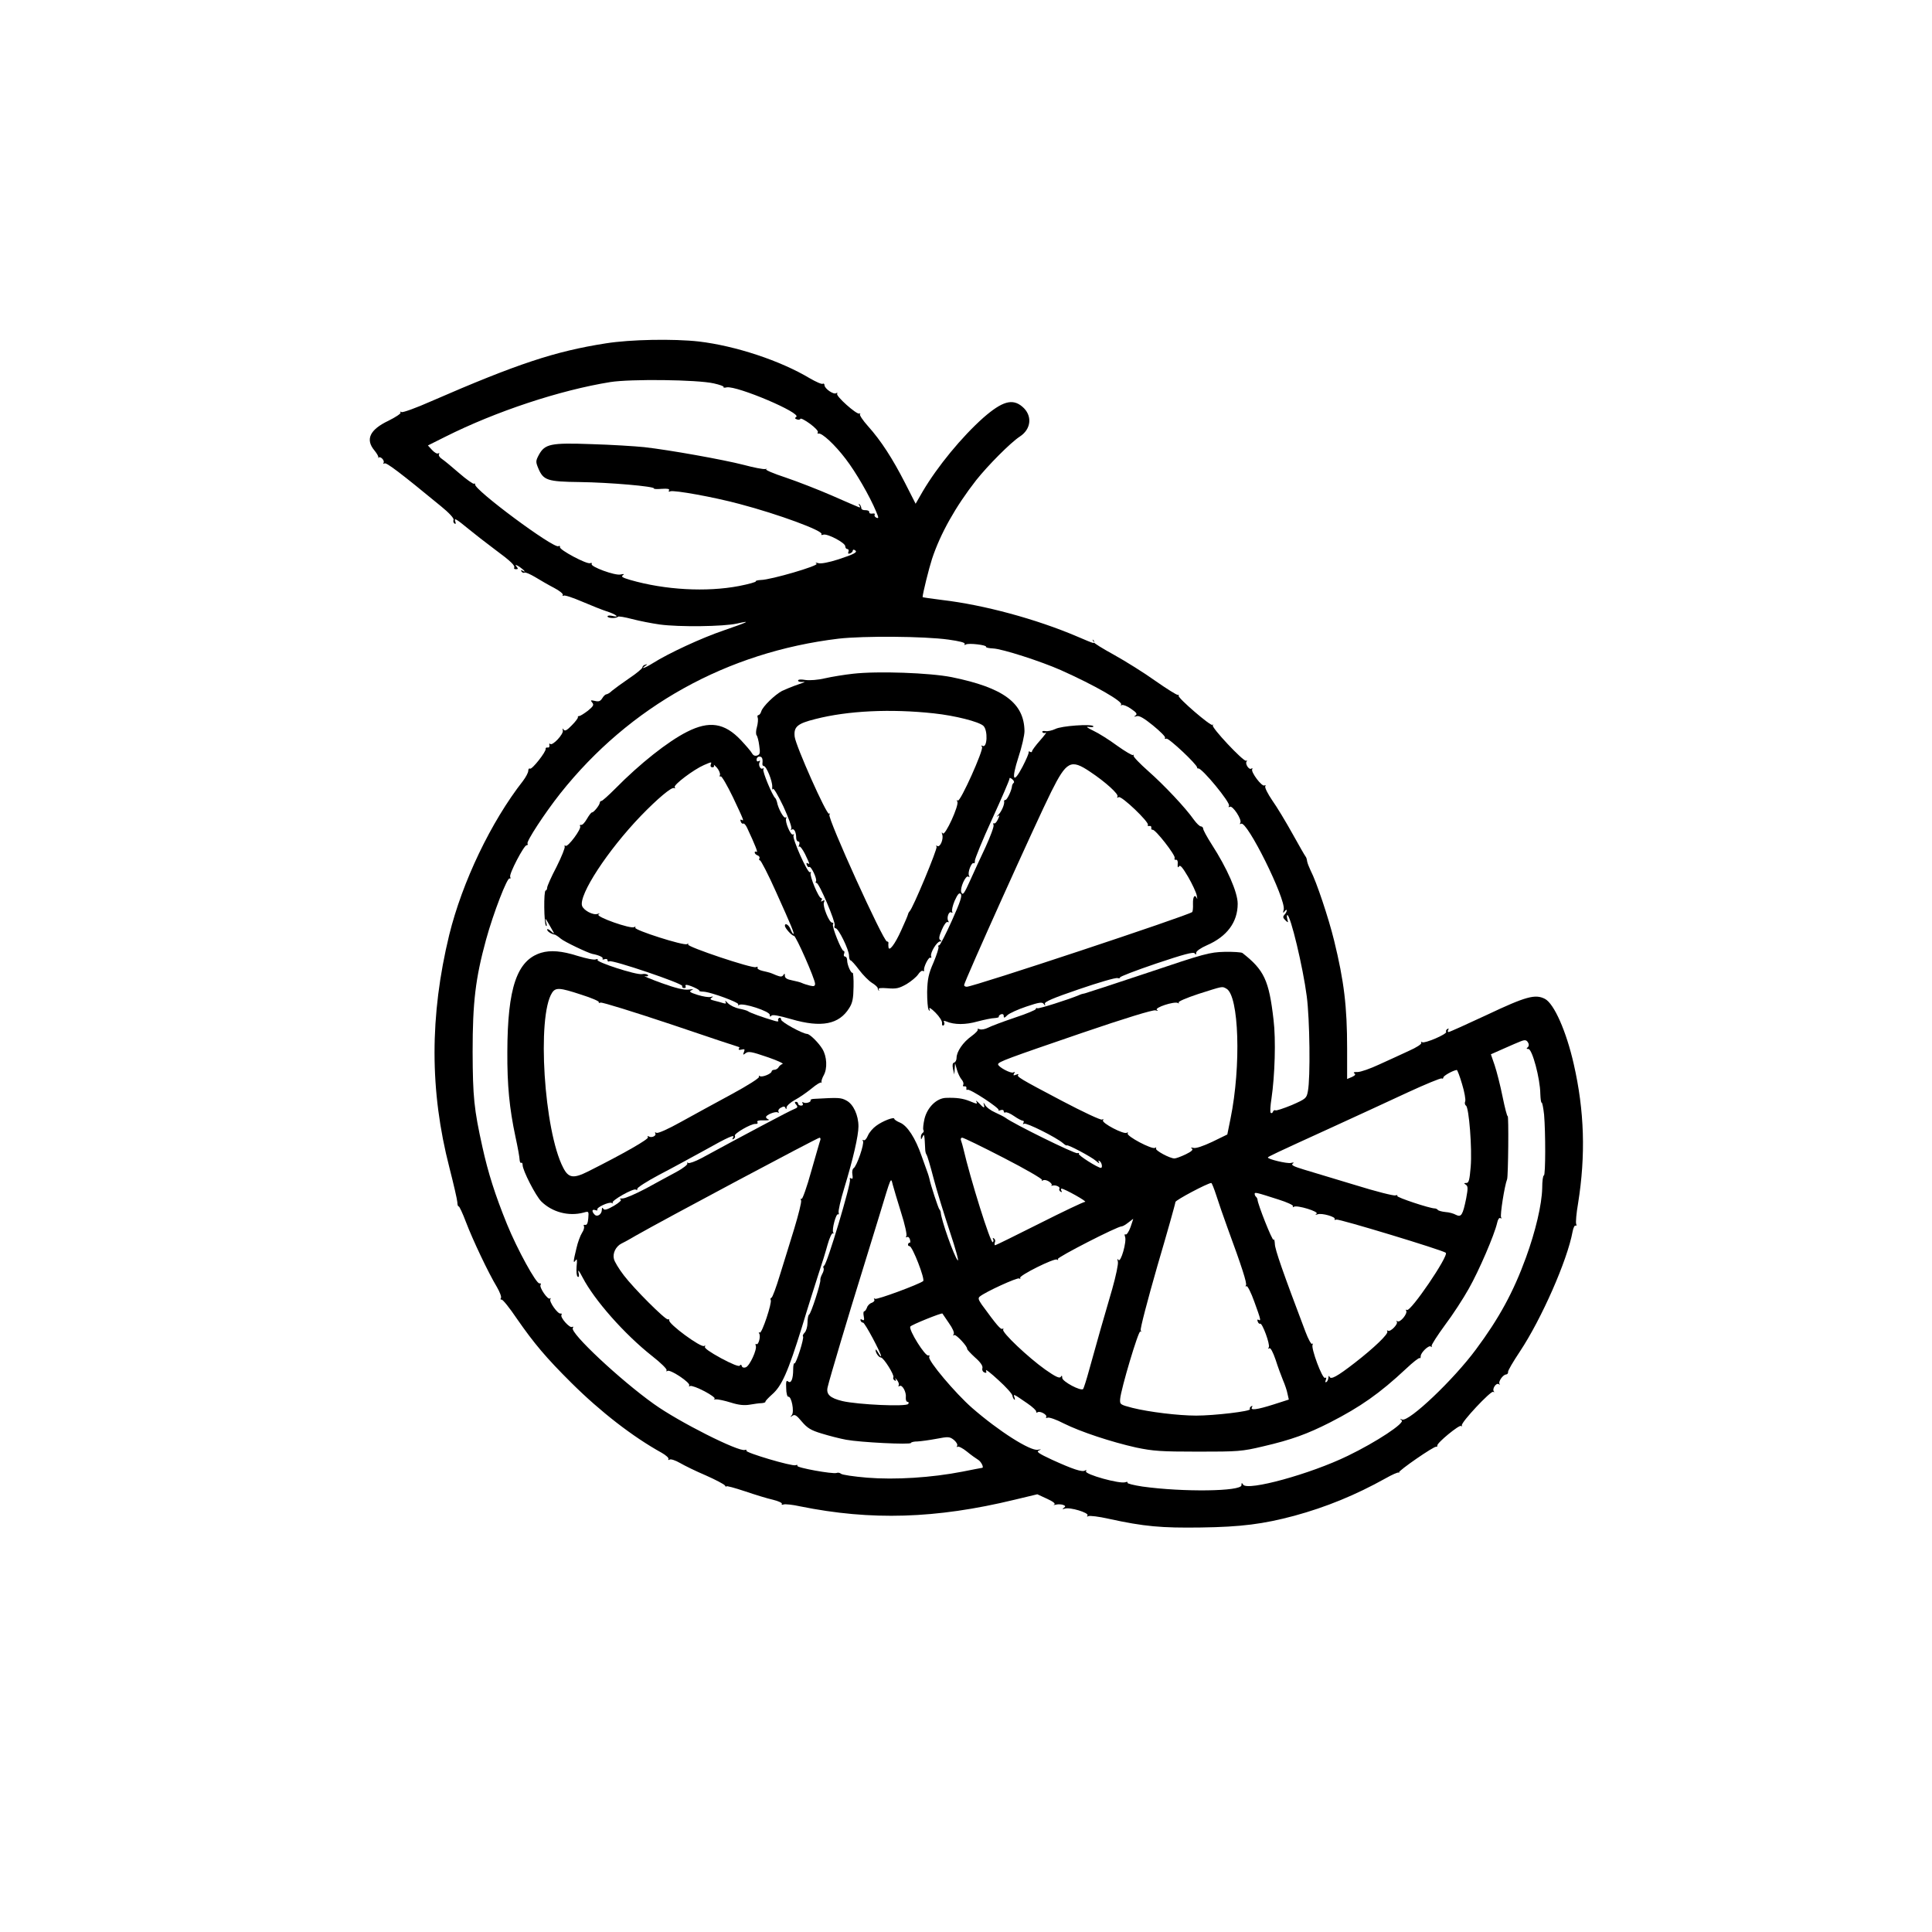
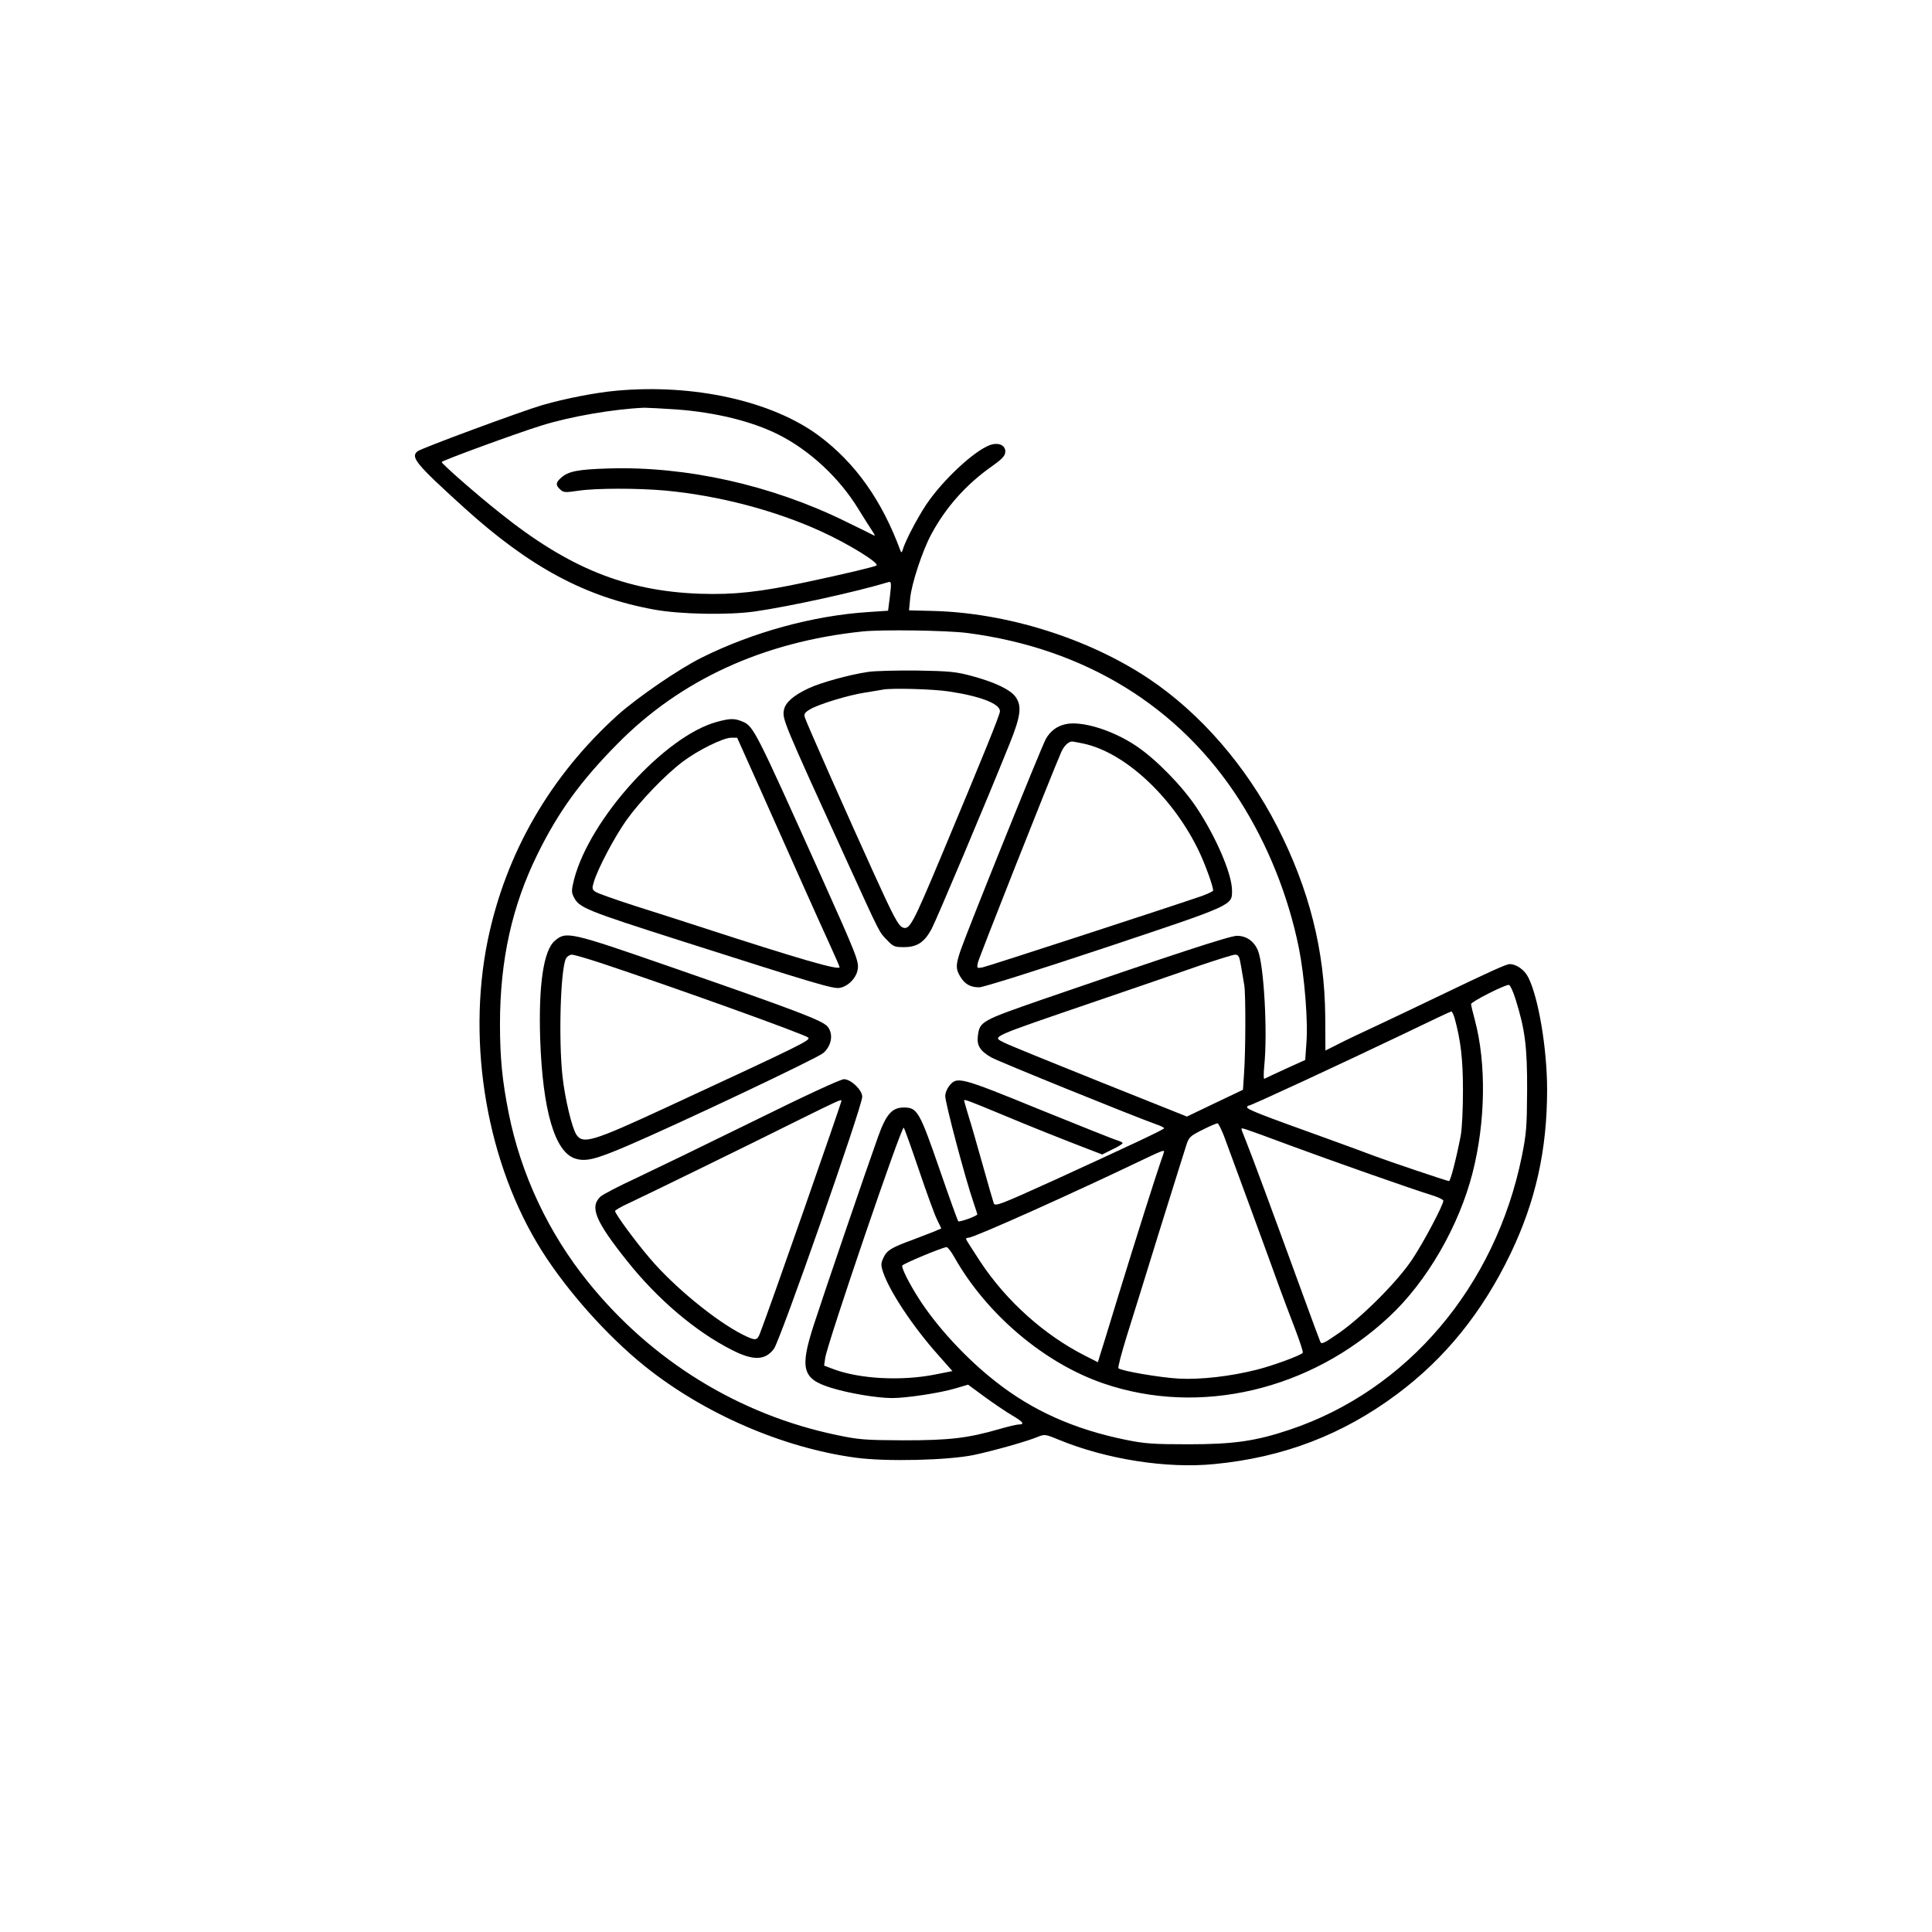
<svg xmlns="http://www.w3.org/2000/svg" version="1.0" width="1024pt" height="1024pt" viewBox="0 0 1024 1024" preserveAspectRatio="xMidYMid meet">
  <g transform="translate(0,1024) scale(0.1,-0.1)" fill="#000000" stroke="none">
-     <path d="M3210 8420 c-268 -42 -468 -108 -923 -306 -81 -36 -153 -62 -159 -58 -6 4 -8 3 -5 -3 3 -5 -26 -24 -64 -43 -99 -47 -124 -99 -74 -158 13 -16 22 -32 20 -36 -3 -3 -2 -4 2 -1 10 8 33 -16 26 -28 -3 -6 -1 -7 5 -3 10 6 84 -50 299 -227 42 -34 70 -64 67 -72 -3 -7 -1 -16 5 -20 7 -4 8 0 4 11 -8 22 5 14 72 -41 28 -23 88 -70 135 -105 88 -65 112 -88 105 -100 -2 -4 2 -7 10 -7 12 0 12 3 2 15 -8 11 -4 10 16 -2 25 -17 40 -35 15 -20 -7 4 -8 3 -4 -5 4 -6 11 -9 16 -6 5 3 30 -8 57 -24 26 -16 71 -42 100 -57 29 -15 49 -32 46 -37 -3 -6 -1 -7 4 -4 6 4 50 -11 99 -32 49 -21 107 -44 129 -51 48 -15 74 -35 33 -25 -16 4 -28 3 -28 -2 0 -10 45 -12 55 -2 3 4 37 -2 75 -12 38 -10 104 -23 147 -29 102 -14 339 -11 409 5 80 18 61 9 -72 -37 -115 -39 -290 -120 -374 -173 -38 -24 -70 -36 -40 -14 13 9 13 10 0 6 -8 -2 -15 -8 -15 -14 0 -6 -31 -32 -70 -58 -38 -26 -79 -56 -91 -66 -11 -11 -25 -19 -30 -19 -5 0 -15 -9 -22 -21 -10 -16 -19 -19 -39 -14 -23 5 -25 4 -14 -9 10 -12 6 -19 -23 -43 -20 -15 -40 -28 -46 -28 -5 0 -9 -3 -7 -7 1 -4 -13 -23 -32 -42 -26 -27 -37 -33 -44 -23 -6 8 -7 7 -4 -4 6 -19 -55 -84 -67 -72 -4 5 -6 1 -4 -7 2 -8 -3 -14 -10 -12 -6 1 -11 -2 -10 -7 4 -14 -73 -112 -83 -105 -5 3 -9 -2 -9 -11 0 -10 -13 -34 -28 -54 -170 -217 -322 -536 -391 -816 -104 -429 -104 -827 1 -1234 22 -86 41 -168 42 -183 0 -14 4 -24 7 -22 3 2 21 -36 39 -84 35 -92 117 -266 164 -344 15 -26 25 -52 21 -58 -4 -6 -2 -9 3 -8 6 2 43 -44 82 -102 91 -131 155 -207 289 -340 154 -153 326 -286 478 -370 23 -13 39 -28 36 -33 -3 -6 -1 -7 6 -3 6 4 31 -4 55 -18 24 -14 85 -44 137 -66 52 -23 97 -47 101 -53 4 -7 8 -9 8 -5 0 4 44 -8 98 -26 53 -18 121 -39 149 -45 29 -7 50 -17 47 -22 -3 -5 1 -6 9 -3 8 3 48 -1 88 -10 375 -76 719 -66 1136 35 l121 29 52 -24 c31 -14 46 -26 38 -30 -7 -3 -4 -4 8 -1 12 3 29 2 38 -1 14 -5 15 -9 4 -16 -9 -7 -8 -8 6 -4 27 9 129 -22 120 -36 -4 -7 -3 -8 4 -4 7 4 56 -2 109 -14 187 -41 279 -49 488 -46 214 3 330 18 495 62 169 46 325 110 483 198 35 20 67 34 70 31 4 -3 5 -2 2 1 -5 8 186 140 197 136 5 -1 7 2 6 6 -4 13 118 113 126 104 4 -4 6 -2 4 3 -5 16 154 185 166 178 6 -3 8 -3 4 2 -11 12 11 47 25 39 7 -4 9 -4 5 1 -9 10 18 50 35 50 6 1 11 6 10 13 -2 6 27 55 63 109 114 172 251 482 279 635 4 21 11 35 16 32 5 -3 6 1 3 9 -3 8 1 57 10 108 41 256 34 491 -23 740 -39 172 -104 320 -153 345 -51 26 -100 13 -307 -85 -107 -50 -198 -91 -203 -91 -5 0 -6 5 -2 12 4 7 3 8 -5 4 -6 -4 -9 -11 -6 -15 6 -12 -114 -63 -127 -55 -6 4 -8 3 -5 -3 4 -6 -25 -25 -66 -43 -39 -18 -110 -51 -157 -72 -47 -22 -98 -40 -115 -40 -17 1 -24 -2 -17 -7 9 -5 5 -11 -12 -19 l-26 -11 0 162 c0 221 -16 356 -69 572 -29 119 -94 313 -124 370 -8 17 -17 39 -19 50 -1 11 -5 22 -8 25 -3 3 -34 57 -69 120 -35 63 -83 143 -108 178 -24 35 -40 68 -37 74 4 6 2 8 -4 5 -13 -9 -74 72 -65 86 3 6 1 7 -5 3 -13 -8 -35 28 -24 39 4 3 2 5 -4 3 -15 -4 -185 177 -176 188 4 5 3 6 -2 2 -9 -8 -183 142 -179 154 2 5 -1 7 -5 5 -5 -1 -58 32 -118 74 -60 43 -158 104 -219 138 -60 33 -109 63 -107 67 2 3 0 9 -4 12 -4 4 -4 1 0 -5 10 -17 12 -18 -84 23 -218 93 -495 168 -717 194 -57 7 -103 14 -103 15 0 18 34 154 50 203 44 133 124 276 234 417 63 79 182 199 231 231 62 40 68 113 13 159 -52 44 -106 28 -205 -58 -115 -102 -244 -259 -322 -391 l-38 -66 -56 110 c-66 129 -127 224 -197 302 -27 30 -46 59 -42 63 4 3 2 5 -4 3 -15 -5 -125 93 -117 105 3 6 1 7 -5 3 -14 -9 -61 24 -62 42 0 7 -4 11 -9 8 -5 -4 -36 10 -69 29 -157 94 -394 172 -588 195 -135 15 -363 11 -494 -10z m573 -212 c32 -7 56 -16 52 -19 -3 -4 5 -5 17 -2 55 9 400 -137 368 -157 -8 -5 -8 -9 4 -13 8 -3 16 -2 18 3 2 5 25 -7 51 -26 26 -19 45 -39 42 -45 -4 -5 -2 -8 3 -7 18 5 87 -59 144 -134 54 -70 128 -198 162 -280 14 -33 14 -37 1 -32 -8 4 -12 10 -9 16 3 5 -2 8 -12 6 -11 -2 -18 2 -17 8 1 6 -8 10 -20 10 -12 -1 -22 4 -22 11 0 6 -4 15 -9 20 -6 5 -6 2 -1 -6 6 -10 4 -13 -6 -8 -8 3 -71 30 -141 61 -69 30 -179 73 -244 95 -64 21 -111 41 -103 44 8 2 5 3 -5 1 -11 -2 -62 8 -114 22 -109 28 -394 79 -527 94 -49 5 -175 13 -280 16 -217 8 -247 1 -279 -57 -17 -32 -17 -37 -3 -71 27 -64 48 -71 220 -73 157 -2 399 -23 393 -34 -2 -3 16 -4 41 -2 31 2 43 0 39 -8 -4 -7 -1 -9 7 -5 21 7 228 -30 366 -67 209 -55 446 -143 435 -160 -3 -5 1 -6 9 -3 21 8 117 -43 117 -61 0 -8 5 -15 11 -15 6 0 9 -7 6 -14 -4 -10 -1 -13 9 -9 7 3 14 9 14 15 0 5 5 6 11 2 17 -10 0 -20 -88 -49 -50 -16 -92 -24 -105 -20 -15 4 -19 3 -10 -3 14 -10 -241 -85 -295 -86 -17 -1 -29 -4 -27 -7 2 -4 -38 -15 -89 -25 -173 -33 -392 -21 -576 32 -41 12 -51 18 -40 25 10 7 6 8 -12 4 -29 -7 -162 42 -153 56 3 5 -1 7 -8 4 -18 -7 -164 71 -160 85 1 6 -2 9 -8 5 -24 -15 -450 301 -442 328 1 4 -1 6 -6 3 -4 -2 -39 22 -78 56 -38 33 -79 67 -91 75 -13 8 -20 20 -16 26 3 5 2 7 -4 4 -6 -4 -20 4 -33 18 l-22 24 92 46 c269 135 608 247 875 290 109 17 459 13 548 -7z m1244 -1358 c58 -8 90 -16 86 -23 -3 -6 -1 -7 6 -3 14 9 113 -3 107 -12 -2 -4 15 -8 38 -9 48 -2 253 -68 359 -115 177 -79 333 -168 319 -183 -4 -5 -2 -5 4 -2 6 3 28 -5 49 -20 29 -20 34 -27 24 -35 -11 -7 -9 -8 5 -4 13 5 39 -10 87 -49 38 -31 67 -60 64 -65 -3 -6 0 -8 7 -5 12 5 163 -137 163 -153 0 -4 3 -6 6 -5 17 6 173 -183 163 -198 -4 -8 -3 -9 4 -5 15 9 66 -69 56 -85 -4 -8 -3 -9 4 -5 31 19 238 -399 226 -455 -5 -19 -4 -21 5 -9 6 8 11 10 11 5 0 -6 -5 -16 -12 -23 -9 -10 -9 -16 4 -29 16 -15 17 -15 11 5 -3 12 -3 22 0 22 17 0 83 -276 103 -430 16 -120 20 -434 6 -504 -7 -37 -10 -40 -85 -73 -44 -18 -83 -31 -87 -28 -5 3 -10 -1 -13 -7 -2 -7 -8 -10 -12 -6 -4 3 -2 37 4 75 18 122 24 313 11 418 -24 210 -50 264 -165 354 -6 4 -49 7 -95 6 -79 -2 -108 -10 -405 -110 -176 -59 -327 -108 -335 -110 -8 -1 -22 -5 -30 -9 -57 -24 -215 -74 -222 -70 -4 3 -8 1 -8 -4 0 -5 -51 -26 -112 -46 -62 -21 -126 -45 -141 -53 -16 -8 -36 -12 -45 -8 -9 3 -13 3 -10 -1 4 -4 -11 -20 -33 -36 -45 -32 -79 -82 -79 -115 0 -12 -6 -23 -13 -25 -8 -2 -10 -13 -6 -33 l7 -30 2 30 2 30 10 -35 c5 -19 17 -43 25 -52 8 -9 12 -22 8 -28 -3 -6 -1 -9 7 -8 7 2 12 -3 10 -10 -1 -8 1 -11 6 -8 12 7 173 -99 165 -108 -4 -4 0 -4 10 0 10 3 17 1 17 -6 0 -6 4 -9 9 -6 5 3 25 -5 45 -19 20 -14 41 -25 47 -25 6 0 7 -5 3 -12 -4 -7 -3 -8 4 -4 12 7 170 -72 206 -103 10 -9 19 -14 20 -12 2 8 130 -60 155 -82 13 -12 21 -16 16 -8 -5 9 -4 12 3 7 12 -7 17 -36 7 -36 -16 0 -124 68 -117 75 4 4 0 5 -8 3 -13 -5 -341 157 -380 187 -8 6 -34 19 -56 29 -23 10 -47 28 -53 40 -7 12 -10 14 -7 4 7 -24 1 -23 -25 5 -12 12 -19 16 -15 10 9 -16 6 -16 -35 1 -35 14 -69 19 -126 17 -49 -2 -98 -50 -113 -111 -6 -27 -9 -53 -6 -59 4 -5 2 -12 -4 -16 -5 -3 -10 -14 -9 -23 0 -14 2 -13 9 3 9 20 10 12 14 -72 1 -10 4 -20 7 -23 3 -3 20 -59 37 -125 17 -66 57 -194 87 -285 30 -90 49 -158 41 -150 -19 21 -88 215 -90 255 -1 6 -4 12 -7 15 -5 4 -47 130 -53 163 -2 7 -5 19 -8 27 -3 8 -18 50 -33 92 -33 96 -76 162 -115 178 -17 7 -30 16 -30 20 0 12 -61 -11 -96 -37 -17 -12 -37 -35 -44 -52 -7 -17 -17 -28 -23 -24 -6 3 -7 1 -3 -5 8 -14 -33 -134 -50 -144 -6 -4 -9 -19 -6 -34 3 -19 1 -25 -6 -20 -7 4 -10 2 -7 -6 7 -19 -122 -451 -137 -456 -4 -2 -6 -8 -3 -13 3 -5 0 -19 -7 -31 -7 -13 -11 -27 -10 -31 4 -14 -50 -182 -60 -185 -4 -2 -8 -21 -8 -42 0 -21 -7 -45 -15 -53 -8 -8 -12 -17 -9 -20 8 -7 -37 -148 -45 -143 -4 3 -7 -12 -7 -32 0 -51 -11 -77 -27 -64 -9 8 -12 0 -10 -36 0 -26 6 -46 11 -45 17 4 33 -79 19 -97 -10 -12 -10 -13 3 -4 12 9 22 3 50 -31 29 -34 48 -46 105 -63 39 -12 97 -27 130 -33 77 -14 339 -27 343 -17 2 5 18 8 35 8 18 1 63 7 100 14 63 12 70 12 93 -6 13 -11 21 -25 17 -31 -3 -7 -3 -9 2 -5 4 4 27 -7 49 -25 23 -19 50 -38 60 -44 16 -9 33 -43 21 -43 -2 0 -49 -9 -104 -20 -164 -32 -356 -44 -505 -32 -71 6 -133 15 -139 21 -5 5 -16 7 -23 4 -20 -7 -214 28 -208 38 3 5 -1 6 -9 3 -19 -7 -268 67 -261 77 3 5 -1 6 -8 4 -31 -12 -351 149 -483 244 -177 126 -445 377 -429 402 4 7 3 9 -4 6 -12 -8 -65 51 -56 64 3 5 1 8 -5 7 -14 -4 -62 63 -54 76 3 6 3 8 -2 4 -11 -10 -58 59 -50 72 4 6 1 9 -6 8 -16 -4 -117 179 -172 314 -63 155 -100 272 -130 408 -45 203 -51 266 -52 505 0 263 15 389 71 594 39 142 113 333 125 325 5 -3 6 1 3 9 -6 16 73 167 87 167 6 0 8 4 5 9 -7 11 91 161 174 266 368 463 884 749 1475 820 132 15 452 13 582 -5z m1473 -1850 c67 -36 79 -410 22 -689 l-17 -84 -80 -39 c-49 -23 -87 -36 -100 -32 -13 3 -16 2 -8 -3 9 -6 -1 -16 -32 -31 -25 -12 -52 -22 -60 -22 -25 0 -104 43 -98 53 3 6 1 7 -5 3 -16 -10 -154 63 -145 77 3 6 1 7 -5 3 -16 -10 -134 52 -126 66 4 7 3 8 -5 4 -6 -4 -100 40 -214 100 -224 118 -240 128 -230 138 4 4 -1 4 -11 0 -15 -6 -17 -4 -11 6 5 9 4 11 -4 6 -12 -8 -81 29 -81 43 0 13 53 32 444 166 234 80 376 123 390 120 14 -4 17 -3 8 2 -16 12 92 47 111 37 7 -4 8 -3 4 2 -5 5 39 24 105 46 133 42 124 41 148 28z m1601 -290 c4 -8 1 -18 -5 -22 -7 -5 -5 -8 5 -8 20 0 62 -156 63 -237 1 -28 4 -49 7 -47 3 2 9 -27 13 -64 8 -93 8 -322 -1 -322 -5 0 -9 -30 -9 -68 -2 -86 -35 -227 -86 -367 -67 -184 -143 -323 -265 -487 -119 -161 -354 -384 -391 -372 -13 5 -14 4 -3 -4 19 -14 -134 -115 -285 -188 -199 -97 -532 -188 -555 -153 -7 11 -9 11 -9 -3 0 -33 -310 -37 -525 -7 -46 7 -82 16 -79 20 3 5 -2 6 -11 3 -28 -11 -218 42 -209 58 4 7 2 8 -5 4 -15 -10 -65 7 -175 57 -71 33 -85 43 -70 49 15 7 14 7 -5 4 -40 -8 -208 99 -349 222 -88 77 -235 251 -227 270 3 7 1 11 -4 8 -15 -10 -107 137 -96 153 5 9 166 74 170 69 1 -2 16 -24 34 -50 20 -28 30 -51 26 -59 -5 -7 -4 -10 3 -5 9 5 72 -62 68 -74 0 -3 18 -23 42 -45 29 -25 42 -45 39 -56 -3 -10 2 -20 10 -23 11 -5 13 -2 9 10 -3 9 26 -14 66 -51 40 -36 73 -73 74 -82 1 -8 6 -18 10 -21 4 -4 4 1 1 11 -8 21 -6 20 68 -31 28 -19 49 -39 47 -44 -1 -5 2 -7 8 -3 13 8 52 -14 45 -25 -3 -6 0 -7 8 -4 8 3 46 -10 84 -30 90 -45 254 -99 384 -128 90 -19 133 -22 329 -22 212 0 232 1 345 28 151 35 235 66 355 127 160 82 262 153 402 284 37 35 69 60 73 57 3 -3 5 1 5 10 0 19 44 61 54 51 4 -5 6 -3 4 3 -2 6 30 55 70 110 41 54 98 142 127 194 54 95 136 286 150 348 4 19 11 29 17 26 7 -4 8 -2 4 4 -6 11 18 166 32 202 6 17 9 340 3 334 -3 -2 -15 44 -27 103 -12 60 -31 134 -42 167 l-20 58 61 27 c104 46 112 49 122 47 6 0 13 -8 16 -16z m-352 -215 c13 -42 20 -83 17 -92 -4 -9 -2 -19 4 -23 16 -10 33 -228 25 -324 -6 -71 -10 -86 -23 -86 -14 0 -14 -2 -3 -9 12 -8 12 -19 2 -73 -18 -88 -26 -101 -54 -87 -12 7 -37 14 -56 15 -19 2 -37 7 -40 11 -3 4 -10 8 -16 8 -27 0 -204 59 -199 66 3 5 -2 6 -10 3 -8 -3 -104 21 -213 55 -109 33 -231 70 -272 82 -53 16 -69 24 -60 31 10 7 7 8 -10 4 -21 -4 -121 20 -121 29 0 4 33 20 340 160 124 57 303 139 399 184 95 44 178 78 182 75 5 -3 9 0 9 5 0 9 50 37 71 40 3 1 16 -33 28 -74z m-2429 -392 c115 -59 206 -112 203 -117 -4 -5 -1 -6 5 -2 7 4 21 1 33 -7 11 -8 17 -17 12 -19 -4 -3 -2 -3 5 -2 17 5 43 -7 37 -16 -3 -5 0 -12 6 -16 8 -4 9 -3 5 4 -4 7 -4 12 1 12 16 -1 138 -69 124 -70 -8 0 -117 -52 -242 -115 -125 -63 -231 -115 -234 -115 -4 0 -5 7 -2 15 4 8 1 17 -5 21 -6 4 -8 3 -4 -4 3 -6 2 -13 -2 -16 -12 -7 -119 336 -156 496 -3 14 -9 33 -12 42 -4 9 -1 16 6 16 7 0 106 -48 220 -107z m-544 -290 c20 -62 32 -118 28 -124 -4 -7 -3 -9 3 -6 6 4 13 -2 16 -13 3 -11 2 -18 -2 -17 -3 1 -7 -2 -8 -8 -2 -5 2 -10 8 -10 15 0 83 -175 72 -185 -21 -17 -245 -100 -255 -94 -6 4 -8 3 -4 -4 3 -6 -3 -13 -13 -17 -11 -3 -23 -15 -26 -26 -4 -10 -10 -19 -14 -19 -5 0 -6 -12 -3 -26 4 -20 2 -25 -8 -19 -8 5 -11 3 -9 -4 3 -7 8 -12 13 -11 9 2 96 -162 96 -178 -1 -4 -7 4 -15 18 -8 14 -14 21 -14 15 -1 -15 17 -40 28 -40 14 0 73 -94 66 -105 -3 -5 0 -12 6 -16 8 -5 10 -2 5 7 -4 8 -1 5 8 -5 8 -10 13 -23 9 -29 -3 -6 -1 -7 5 -3 14 9 37 -33 33 -61 -1 -13 3 -23 9 -23 6 0 8 -5 4 -11 -9 -16 -267 -4 -349 15 -66 16 -88 36 -78 75 9 41 120 412 173 581 26 85 71 232 100 325 66 217 61 207 72 165 5 -19 25 -86 44 -147z m1671 90 c12 -38 38 -113 58 -168 78 -212 105 -297 99 -307 -4 -6 -3 -8 3 -5 5 3 24 -34 41 -82 35 -96 37 -105 22 -96 -6 3 -7 -1 -4 -9 3 -9 9 -14 13 -12 11 7 54 -111 46 -125 -5 -7 -4 -10 3 -5 6 4 19 -20 33 -61 12 -38 30 -86 39 -108 10 -23 21 -55 24 -72 l7 -31 -81 -26 c-88 -28 -126 -33 -114 -14 4 7 3 8 -5 4 -6 -4 -9 -11 -6 -15 6 -11 -189 -34 -285 -34 -94 0 -250 19 -338 41 -65 17 -67 18 -65 47 4 52 97 364 107 358 5 -4 6 -1 2 6 -4 6 36 159 88 340 53 180 96 333 96 340 0 10 170 100 190 101 3 0 15 -30 27 -67z m330 -21 c45 -14 79 -30 76 -35 -3 -6 -1 -7 5 -3 17 10 135 -26 120 -37 -9 -6 -7 -7 6 -3 22 8 97 -14 90 -25 -3 -5 1 -6 9 -3 13 5 564 -162 580 -176 17 -15 -187 -315 -206 -303 -6 3 -7 1 -4 -4 9 -15 -32 -65 -46 -56 -7 3 -9 2 -4 -2 10 -11 -33 -56 -46 -48 -6 3 -7 2 -4 -4 8 -12 -70 -87 -172 -166 -94 -73 -128 -91 -134 -74 -3 7 -6 5 -6 -5 -1 -9 -5 -20 -11 -23 -6 -4 -7 1 -3 11 4 11 3 15 -4 11 -14 -8 -76 159 -66 176 3 7 2 9 -2 4 -5 -4 -21 25 -36 65 -119 314 -162 437 -162 465 -1 18 -4 28 -7 22 -6 -8 -84 189 -85 213 0 3 -3 10 -7 14 -5 4 -8 11 -8 16 0 10 6 9 127 -30z m-785 -146 c-9 -25 -21 -42 -26 -39 -5 4 -7 -1 -3 -12 10 -25 -23 -140 -35 -123 -6 9 -7 6 -3 -9 3 -12 -10 -74 -30 -145 -41 -139 -83 -287 -122 -428 -14 -52 -29 -98 -32 -102 -12 -13 -111 40 -111 59 0 13 -3 14 -8 5 -6 -9 -28 1 -82 39 -90 64 -232 198 -223 212 3 5 2 7 -4 4 -9 -5 -30 19 -110 129 -17 25 -20 34 -10 42 30 25 199 102 209 96 6 -4 8 -3 5 3 -7 12 181 106 195 97 6 -4 8 -3 5 3 -5 9 315 173 338 173 6 0 21 9 35 20 14 11 26 20 26 20 1 0 -6 -20 -14 -44z" />
-     <path d="M4521 6669 c-46 -5 -113 -16 -148 -24 -37 -9 -81 -12 -104 -9 -23 4 -39 3 -39 -3 0 -6 12 -9 28 -7 15 2 2 -4 -28 -14 -30 -10 -68 -26 -85 -34 -39 -21 -102 -82 -110 -108 -3 -11 -10 -20 -15 -20 -5 0 -7 -6 -4 -14 3 -8 1 -30 -4 -49 -6 -19 -6 -39 -2 -44 4 -4 11 -29 14 -54 6 -39 4 -48 -10 -53 -12 -4 -21 -1 -28 11 -5 10 -32 41 -59 70 -87 92 -168 104 -286 44 -101 -51 -249 -168 -380 -301 -36 -36 -68 -65 -73 -65 -4 0 -9 -4 -9 -10 -2 -14 -32 -51 -41 -51 -4 1 -16 -15 -27 -34 -11 -19 -24 -34 -31 -32 -6 1 -9 -2 -5 -7 8 -14 -65 -112 -77 -104 -6 3 -8 2 -5 -4 3 -5 -16 -53 -43 -107 -28 -53 -50 -103 -50 -111 0 -8 -4 -15 -8 -15 -11 0 -9 -177 2 -187 5 -4 5 3 1 17 -9 31 -5 26 24 -25 22 -38 22 -39 2 -21 -12 11 -21 14 -21 9 0 -10 24 -25 42 -27 3 -1 17 -10 30 -21 18 -16 144 -76 168 -81 33 -6 59 -18 54 -25 -3 -5 2 -6 10 -3 9 3 16 1 16 -6 0 -6 5 -8 10 -5 15 9 391 -118 386 -131 -2 -6 2 -11 10 -11 7 0 11 4 8 9 -3 4 -1 8 4 8 15 0 73 -26 68 -31 -2 -2 8 -5 22 -5 41 -2 194 -59 185 -68 -4 -5 -2 -6 5 -2 21 12 162 -34 162 -53 0 -10 3 -12 8 -5 5 8 37 2 107 -18 158 -46 252 -28 306 59 18 28 22 52 23 113 1 43 -2 76 -5 74 -8 -5 -29 42 -29 66 0 11 -5 20 -11 20 -6 0 -9 7 -5 15 3 8 2 15 -3 15 -11 0 -63 129 -56 141 4 5 1 9 -5 9 -15 0 -51 87 -43 107 5 12 3 14 -7 8 -9 -5 -11 -4 -6 3 4 7 3 12 -2 12 -13 0 -63 120 -55 133 3 5 2 7 -4 4 -12 -8 -96 181 -87 195 4 6 3 8 -3 5 -12 -8 -45 71 -36 86 3 6 2 7 -4 4 -9 -6 -39 48 -45 83 -2 8 -6 17 -9 20 -15 12 -69 142 -63 152 4 6 2 8 -3 5 -13 -8 -26 20 -16 35 3 7 1 8 -5 4 -7 -4 -12 -1 -12 8 0 9 7 16 15 16 14 0 19 -11 16 -37 -1 -7 2 -13 7 -13 14 0 46 -79 45 -109 -1 -14 1 -20 4 -13 3 8 27 -34 55 -92 27 -59 46 -111 42 -118 -4 -6 -3 -8 3 -5 12 8 23 -14 23 -44 0 -10 5 -19 11 -19 6 0 8 -7 5 -17 -4 -10 -4 -14 0 -10 4 4 18 -14 31 -40 26 -55 27 -56 13 -48 -6 3 -7 -1 -4 -9 3 -9 9 -14 13 -11 10 6 43 -64 36 -76 -4 -5 -2 -9 3 -9 14 0 102 -208 96 -225 -4 -8 -1 -15 5 -15 15 0 71 -114 71 -145 0 -14 4 -25 8 -25 4 0 25 -23 45 -50 21 -28 52 -59 68 -69 17 -10 30 -23 31 -27 0 -5 2 -11 5 -14 4 -3 3 0 0 6 -4 7 11 9 48 6 46 -4 61 0 100 22 25 15 52 38 61 51 9 14 20 22 25 19 5 -3 8 -2 7 3 -5 14 24 73 33 67 5 -3 7 1 4 8 -6 17 31 78 47 78 10 0 10 2 1 8 -8 5 -6 20 9 54 11 27 25 45 31 41 6 -3 7 -1 3 6 -10 16 3 53 16 45 6 -4 8 -2 5 4 -4 5 2 32 13 58 16 35 24 44 32 36 9 -9 -3 -44 -47 -142 -32 -71 -62 -130 -67 -130 -5 0 -7 -4 -4 -8 3 -5 -9 -42 -26 -83 -27 -61 -32 -88 -34 -156 0 -45 3 -87 8 -95 7 -9 8 -8 4 5 -3 10 10 2 32 -20 21 -21 37 -46 35 -56 -1 -10 2 -15 8 -12 5 4 6 11 3 17 -5 8 -1 9 12 4 42 -18 102 -18 165 0 35 9 76 18 91 18 14 1 24 4 22 7 -2 4 3 9 11 13 9 3 15 0 15 -9 0 -12 4 -11 19 4 10 10 56 31 101 46 68 23 84 25 92 14 8 -12 9 -11 6 1 -3 10 43 30 181 77 102 35 194 62 204 59 9 -2 15 -1 13 3 -3 4 83 37 192 74 146 49 198 63 204 54 6 -9 8 -8 8 3 0 9 25 26 57 40 106 46 163 122 163 220 0 61 -56 188 -138 315 -25 39 -45 76 -45 83 0 6 -6 12 -12 12 -7 0 -23 16 -37 35 -44 63 -158 184 -242 258 -44 39 -80 76 -78 82 2 5 1 7 -3 3 -3 -3 -41 19 -83 49 -42 31 -99 67 -127 80 -35 17 -42 23 -23 20 15 -2 25 -1 23 4 -9 13 -170 2 -202 -15 -17 -8 -40 -13 -52 -11 -12 2 -19 0 -16 -6 4 -5 12 -6 18 -2 7 4 -7 -15 -30 -41 -24 -27 -43 -53 -43 -58 0 -5 -5 -6 -10 -3 -6 4 -9 3 -8 -2 2 -5 -13 -39 -32 -76 -50 -96 -61 -71 -22 50 18 54 32 116 32 138 -2 149 -111 230 -386 286 -116 23 -392 33 -523 18z m429 -210 c112 -12 238 -44 262 -66 25 -23 21 -122 -5 -106 -6 4 -7 1 -2 -6 9 -16 -115 -292 -128 -284 -6 4 -7 1 -3 -6 11 -17 -65 -184 -77 -168 -6 8 -7 6 -3 -6 8 -24 -11 -70 -26 -61 -7 4 -8 3 -4 -4 6 -10 -127 -330 -143 -342 -3 -3 -7 -10 -8 -15 -1 -6 -17 -44 -36 -85 -34 -76 -66 -117 -68 -89 -1 8 -1 17 0 22 0 4 -3 7 -8 7 -19 0 -316 654 -305 672 4 6 3 9 -2 5 -13 -7 -176 359 -182 408 -6 53 14 70 110 94 172 44 398 55 628 30z m-1183 -272 c-3 -8 1 -14 9 -14 7 0 11 5 8 11 -3 6 4 0 16 -13 11 -13 18 -31 16 -38 -3 -8 -2 -11 4 -8 5 3 34 -47 65 -111 59 -125 60 -128 45 -119 -6 3 -7 -1 -4 -9 3 -9 9 -14 14 -11 4 2 13 -8 20 -23 43 -92 59 -133 50 -127 -5 3 -10 2 -10 -3 0 -6 7 -13 16 -16 8 -3 12 -10 9 -16 -3 -5 -2 -10 3 -10 5 0 44 -75 85 -167 83 -184 99 -223 92 -223 -3 0 -10 11 -15 25 -9 23 -30 36 -30 18 1 -13 37 -53 48 -53 11 0 112 -230 112 -254 0 -13 -6 -15 -27 -10 -16 4 -35 10 -43 14 -8 4 -32 10 -52 14 -26 5 -38 12 -38 24 0 13 -2 14 -8 4 -7 -10 -15 -10 -38 -1 -33 14 -29 13 -72 23 -18 4 -30 12 -27 17 4 5 -1 6 -9 3 -20 -8 -366 108 -359 120 4 5 1 6 -6 2 -16 -10 -282 75 -274 87 3 6 1 7 -6 3 -18 -11 -205 55 -189 67 9 6 8 7 -5 3 -24 -8 -74 19 -82 43 -18 58 135 293 312 477 87 90 164 155 176 147 6 -3 7 -1 3 5 -7 12 100 93 155 117 42 18 42 18 36 2z m2010 -37 c83 -55 154 -120 146 -132 -4 -7 -1 -8 6 -3 15 9 163 -133 155 -147 -3 -5 0 -7 8 -6 7 2 12 -3 10 -10 -1 -6 2 -11 7 -10 14 4 122 -135 117 -149 -3 -7 0 -12 7 -10 7 1 11 -8 9 -23 -1 -17 1 -21 7 -12 6 10 19 -6 48 -55 22 -38 43 -83 46 -99 3 -16 4 -23 1 -16 -11 25 -22 11 -21 -28 1 -22 -1 -41 -4 -44 -20 -18 -1159 -396 -1195 -396 -8 0 -14 4 -14 9 0 17 384 869 462 1025 81 162 104 174 205 106z m-404 -59 c-4 -3 -8 -10 -9 -16 -1 -22 -26 -75 -35 -75 -5 0 -8 -3 -7 -7 4 -15 -15 -57 -31 -72 -9 -9 -11 -12 -3 -7 11 8 11 5 1 -17 -7 -15 -16 -24 -20 -21 -5 3 -6 -1 -3 -9 3 -8 -17 -61 -43 -118 -27 -57 -62 -133 -78 -169 -35 -78 -42 -88 -50 -69 -8 22 23 91 37 83 7 -5 8 -3 4 5 -9 15 13 73 25 66 4 -3 7 3 6 13 0 10 40 109 91 220 51 111 92 207 92 213 0 8 4 8 15 -1 9 -7 12 -16 8 -19z" />
-     <path d="M2868 5190 c-128 -39 -178 -185 -179 -525 -1 -177 11 -300 43 -450 12 -55 22 -110 22 -122 1 -11 4 -19 9 -16 4 2 7 -3 7 -12 0 -28 69 -163 99 -193 58 -57 145 -80 224 -59 28 8 28 7 25 -30 -2 -25 -7 -37 -16 -35 -8 1 -11 -2 -7 -7 3 -6 -1 -22 -10 -35 -9 -14 -23 -51 -30 -83 -17 -70 -18 -83 -4 -63 7 11 9 2 5 -33 -2 -27 0 -50 6 -54 7 -4 9 4 4 23 -4 18 4 8 22 -27 62 -119 220 -299 368 -416 46 -36 81 -70 77 -76 -3 -6 -1 -7 5 -3 15 9 123 -63 115 -77 -3 -6 -1 -7 5 -3 6 3 40 -9 76 -28 36 -19 60 -37 53 -40 -7 -2 -3 -4 8 -3 11 1 47 -7 79 -17 41 -13 71 -16 100 -11 23 4 51 8 63 8 12 1 21 4 20 8 -1 3 15 20 35 38 52 45 85 121 158 356 33 110 74 238 89 285 16 47 37 115 47 152 10 36 23 64 28 61 5 -3 6 -1 2 5 -8 14 15 102 26 96 4 -3 5 1 3 9 -3 7 10 66 30 131 47 154 75 277 75 326 0 59 -27 118 -64 137 -29 16 -43 16 -168 9 -14 0 -24 -4 -22 -7 6 -10 -26 -20 -38 -12 -7 3 -8 1 -4 -5 4 -7 1 -12 -8 -12 -9 0 -16 5 -16 10 0 6 -5 10 -11 10 -8 0 -8 -5 1 -15 10 -12 8 -16 -12 -24 -20 -7 -263 -136 -491 -260 -32 -17 -63 -28 -69 -25 -6 4 -8 3 -5 -3 3 -5 -22 -25 -57 -44 -35 -19 -108 -58 -162 -88 -55 -29 -110 -53 -124 -53 -14 0 -19 -2 -11 -5 8 -3 -5 -16 -35 -34 -35 -20 -51 -25 -56 -16 -5 8 -8 7 -8 -4 0 -25 -24 -41 -38 -27 -17 17 -15 31 4 24 8 -3 13 -2 10 2 -7 12 63 44 77 36 7 -4 9 -3 4 1 -9 11 110 78 123 70 6 -4 9 -2 8 4 -2 6 51 40 117 75 66 34 173 93 239 129 128 72 164 87 151 67 -5 -9 -4 -11 4 -6 6 4 9 11 6 16 -7 11 85 64 108 63 9 -1 15 2 12 8 -6 9 4 12 45 11 14 0 19 2 13 5 -7 2 -13 8 -13 12 0 12 50 32 62 25 7 -4 8 -2 4 4 -3 6 2 16 13 21 14 8 21 8 24 -2 4 -8 6 -7 6 4 1 8 20 26 44 39 23 12 63 40 89 61 25 21 48 35 51 31 2 -4 3 -2 1 4 -1 5 4 21 12 35 20 36 17 99 -7 139 -20 33 -66 79 -81 80 -25 1 -138 63 -138 76 0 8 -5 12 -10 9 -6 -4 -8 -10 -5 -15 3 -5 -7 -5 -22 0 -58 17 -128 42 -138 50 -5 4 -27 10 -48 14 -20 4 -47 17 -59 29 -11 12 -17 16 -13 8 5 -10 3 -12 -11 -8 -11 4 -32 9 -47 13 -22 5 -26 9 -15 16 10 7 8 8 -5 4 -10 -3 -41 2 -70 11 -41 13 -47 18 -31 25 13 5 7 6 -16 3 -25 -3 -67 7 -145 35 -60 22 -100 39 -87 36 13 -2 20 0 16 6 -4 5 -18 8 -31 5 -30 -6 -248 65 -236 76 4 5 0 5 -9 2 -9 -4 -53 5 -98 19 -82 26 -142 31 -192 16z m213 -222 c54 -17 96 -35 93 -40 -3 -4 1 -5 9 -2 8 3 175 -49 373 -115 197 -67 360 -121 362 -121 2 0 1 -4 -2 -9 -4 -5 3 -7 14 -4 17 4 19 2 13 -13 -6 -16 -5 -17 9 -6 14 11 32 8 113 -20 53 -18 90 -35 83 -37 -7 -2 -17 -10 -21 -17 -4 -8 -15 -14 -22 -14 -8 0 -15 -4 -15 -8 0 -13 -50 -33 -62 -26 -6 4 -8 3 -5 -3 4 -6 -61 -47 -146 -93 -84 -45 -205 -112 -269 -147 -68 -38 -122 -62 -129 -57 -7 4 -9 3 -6 -3 8 -13 -20 -26 -35 -16 -6 3 -8 1 -4 -5 6 -9 -124 -84 -317 -181 -78 -39 -104 -35 -132 20 -102 196 -140 802 -59 927 19 29 40 28 155 -10z m1267 -770 c-3 -7 -24 -82 -48 -165 -23 -84 -47 -150 -51 -147 -5 3 -6 -1 -3 -9 3 -8 -14 -75 -36 -148 -23 -74 -57 -186 -77 -249 -19 -63 -39 -117 -44 -118 -5 -2 -7 -7 -4 -12 8 -14 -47 -180 -58 -173 -6 3 -7 1 -3 -5 9 -15 -4 -63 -15 -56 -5 3 -6 -1 -3 -9 7 -20 -32 -106 -53 -114 -10 -4 -19 -1 -21 6 -3 9 -7 10 -11 3 -4 -7 -41 8 -99 39 -57 31 -90 54 -86 61 4 7 3 8 -4 4 -17 -10 -190 117 -185 136 2 4 -1 7 -7 5 -14 -3 -181 164 -234 234 -26 34 -49 72 -52 86 -8 30 10 67 40 82 11 5 46 24 76 42 145 83 963 519 974 519 4 0 6 -6 4 -12z" />
+     <path d="M3265 8169 c-109 -10 -269 -41 -390 -76 -104 -30 -643 -229 -662 -245 -38 -31 -10 -66 247 -299 348 -315 643 -474 1008 -540 136 -25 389 -30 532 -10 183 26 543 105 710 156 14 4 15 -5 7 -74 l-10 -78 -105 -7 c-293 -19 -613 -107 -884 -242 -122 -61 -337 -209 -442 -302 -359 -324 -595 -732 -691 -1196 -113 -553 -2 -1188 287 -1646 136 -215 346 -450 543 -609 314 -253 734 -435 1120 -487 161 -22 487 -14 625 14 104 22 286 73 342 97 35 14 40 13 110 -16 250 -103 571 -154 823 -129 367 35 682 156 970 371 255 190 452 434 601 744 133 277 194 550 194 869 0 218 -46 490 -100 596 -20 40 -63 70 -98 70 -19 0 -100 -37 -402 -182 -80 -39 -212 -101 -294 -140 -82 -38 -179 -84 -215 -103 l-66 -33 -1 182 c-3 349 -85 674 -255 1006 -165 321 -407 600 -679 782 -321 215 -757 351 -1149 360 l-123 3 6 63 c7 77 65 254 113 342 76 141 183 261 314 354 56 39 75 58 77 78 4 33 -27 52 -68 43 -72 -16 -234 -159 -333 -294 -46 -61 -126 -210 -141 -261 -5 -18 -9 -21 -13 -10 -98 267 -239 466 -432 610 -249 185 -665 277 -1076 239z m318 -99 c208 -15 403 -63 542 -133 166 -83 324 -230 424 -394 30 -48 63 -101 74 -117 11 -16 16 -27 11 -25 -5 3 -74 37 -154 76 -391 192 -843 293 -1255 280 -165 -5 -213 -15 -252 -50 -28 -25 -29 -39 -3 -62 17 -16 27 -16 95 -6 94 14 315 14 460 1 282 -26 583 -105 826 -216 143 -65 309 -167 295 -181 -6 -6 -164 -44 -371 -88 -247 -53 -384 -68 -565 -62 -394 14 -697 137 -1061 429 -124 98 -307 259 -308 269 -1 7 395 152 527 193 152 48 383 88 547 95 17 0 92 -4 168 -9z m1544 -1185 c624 -81 1127 -391 1445 -890 148 -233 256 -503 312 -778 30 -150 50 -391 40 -508 l-6 -87 -106 -48 c-58 -27 -108 -50 -111 -52 -4 -1 -4 30 0 70 18 179 -2 533 -34 611 -21 49 -61 77 -111 77 -38 0 -345 -101 -1033 -338 -322 -112 -330 -116 -340 -191 -7 -51 11 -81 70 -115 36 -21 756 -313 880 -357 20 -7 37 -15 37 -19 -1 -7 -189 -95 -580 -274 -291 -132 -316 -142 -323 -123 -4 11 -30 101 -58 201 -28 99 -61 216 -75 259 -13 43 -24 81 -24 84 0 8 22 0 195 -72 160 -67 326 -133 464 -186 l73 -28 54 27 c30 14 54 29 54 33 0 4 -11 9 -23 13 -13 3 -201 78 -418 166 -426 174 -437 176 -479 123 -11 -14 -20 -37 -20 -52 0 -38 107 -441 150 -565 11 -33 20 -60 20 -62 0 -9 -95 -43 -101 -37 -4 5 -49 130 -100 278 -105 303 -117 325 -188 325 -63 0 -94 -35 -137 -155 -57 -158 -292 -846 -340 -995 -76 -234 -62 -288 89 -335 92 -29 244 -55 326 -55 76 0 254 27 334 51 l68 20 87 -64 c48 -35 113 -79 145 -98 60 -35 70 -49 37 -49 -11 0 -57 -11 -102 -24 -169 -49 -267 -60 -508 -60 -205 1 -236 3 -355 28 -518 108 -981 393 -1318 811 -210 260 -356 570 -421 896 -34 171 -46 292 -46 471 0 339 64 628 200 903 110 223 228 386 423 583 334 339 773 540 1297 595 103 11 449 6 557 -8z m1451 -1767 c6 -35 14 -80 17 -100 8 -51 7 -351 -1 -463 l-6 -91 -149 -71 -148 -71 -468 187 c-257 103 -483 195 -501 205 -64 33 -90 22 498 223 201 69 442 151 535 184 94 32 180 59 191 59 19 0 23 -8 32 -62z m1455 -175 c50 -159 62 -252 61 -483 -1 -193 -4 -229 -28 -349 -141 -691 -607 -1240 -1231 -1449 -179 -60 -296 -77 -535 -77 -185 0 -231 3 -330 23 -276 56 -498 155 -695 311 -156 122 -314 294 -408 443 -49 77 -89 157 -85 170 4 10 213 97 235 98 6 0 25 -24 41 -53 171 -303 478 -563 792 -670 509 -174 1097 -36 1515 356 199 186 368 479 440 761 69 270 73 578 13 806 -11 41 -21 81 -21 88 -2 11 174 101 200 102 7 0 23 -35 36 -77z m-323 -100 c32 -118 44 -215 44 -383 0 -99 -5 -203 -12 -240 -23 -119 -54 -240 -62 -240 -10 0 -335 110 -395 133 -22 9 -146 54 -275 101 -326 117 -400 146 -400 157 0 5 4 9 9 9 12 0 486 220 806 373 143 69 263 126 267 126 4 1 12 -16 18 -36z m-1223 -623 c31 -83 244 -663 293 -800 21 -58 59 -158 84 -223 25 -66 44 -123 41 -127 -8 -13 -160 -69 -245 -90 -138 -35 -296 -53 -412 -47 -103 6 -306 41 -320 55 -4 4 16 79 43 167 28 88 106 340 174 560 69 220 132 423 141 450 15 48 20 53 88 87 39 20 75 35 80 34 4 -1 19 -31 33 -66z m-1617 -180 c40 -118 83 -237 96 -263 l23 -48 -37 -16 c-20 -8 -72 -28 -114 -44 -113 -41 -137 -56 -155 -94 -14 -30 -15 -39 -3 -76 34 -103 159 -291 292 -440 l76 -86 -96 -19 c-175 -34 -392 -23 -531 28 l-53 20 6 42 c14 84 405 1232 416 1219 4 -4 40 -105 80 -223z m1965 130 c227 -84 656 -235 758 -266 31 -10 57 -22 57 -28 0 -23 -107 -225 -165 -311 -76 -115 -260 -300 -385 -388 -81 -56 -96 -64 -102 -49 -4 9 -48 127 -97 262 -158 434 -269 733 -295 797 -14 35 -26 65 -26 69 0 8 2 8 255 -86z m-665 -33 c0 -2 -9 -30 -21 -63 -29 -85 -124 -384 -224 -709 -47 -154 -90 -295 -96 -312 l-10 -33 -67 34 c-216 109 -417 289 -555 497 -42 64 -77 119 -77 122 0 4 6 7 14 7 28 0 548 233 946 424 71 34 90 41 90 33z" />
+     <path d="M4603 6679 c-102 -15 -253 -57 -317 -87 -81 -38 -124 -76 -131 -115 -9 -48 -6 -57 332 -797 180 -394 172 -379 213 -421 34 -36 41 -39 90 -39 71 0 109 25 148 97 27 52 287 667 414 983 58 144 65 198 31 246 -28 39 -112 79 -232 111 -84 23 -120 26 -291 29 -107 1 -223 -2 -257 -7z m427 -104 c167 -25 270 -65 270 -105 0 -18 -91 -242 -310 -765 -152 -363 -169 -395 -205 -381 -23 8 -50 59 -153 286 -137 301 -359 802 -366 827 -6 18 -1 26 25 42 45 28 209 78 299 91 41 7 82 13 90 15 46 9 268 3 350 -10z" />
+     <path d="M3800 6414 c-275 -74 -673 -513 -757 -834 -14 -57 -15 -69 -2 -94 28 -57 59 -70 579 -236 699 -223 795 -252 830 -246 44 7 89 52 96 98 7 42 -4 71 -198 503 -348 774 -354 786 -414 811 -41 17 -64 17 -134 -2z m220 -336 c62 -139 162 -363 222 -498 60 -135 132 -294 159 -353 27 -59 49 -110 49 -113 0 -19 -211 42 -743 215 -83 27 -238 77 -343 110 -105 34 -199 67 -209 75 -17 12 -18 18 -7 53 22 72 109 237 173 327 73 102 205 239 299 310 80 60 213 126 256 126 l31 0 113 -252z" />
+     <path d="M5645 6401 c-46 -11 -79 -37 -102 -78 -23 -41 -416 -1016 -452 -1121 -26 -77 -26 -98 -1 -139 24 -39 53 -56 100 -56 21 0 304 89 661 208 689 230 679 225 679 305 0 86 -83 281 -187 438 -76 115 -215 257 -319 327 -127 86 -295 137 -379 116z m97 -102 c225 -48 483 -292 618 -582 33 -72 70 -176 70 -197 0 -4 -26 -16 -57 -28 -144 -50 -1135 -373 -1164 -379 -32 -6 -32 -6 -26 25 5 24 373 955 441 1114 14 33 38 57 58 58 4 0 31 -5 60 -11z" />
+     <path d="M2941 5254 c-60 -50 -87 -234 -78 -519 13 -382 78 -603 187 -636 55 -17 107 -4 273 67 258 110 1011 466 1041 493 44 39 54 100 23 139 -26 33 -167 86 -832 317 -536 186 -554 190 -614 139z m258 -123 c393 -131 1068 -374 1084 -390 15 -14 -16 -30 -748 -369 -395 -183 -445 -198 -480 -146 -24 37 -61 193 -74 312 -21 198 -10 568 19 622 6 11 20 20 31 20 12 0 87 -22 168 -49z" />
+     <path d="M3990 4296 c-250 -123 -529 -258 -620 -301 -91 -42 -175 -86 -187 -97 -59 -55 -28 -130 142 -343 160 -201 362 -373 554 -470 113 -58 177 -56 223 6 34 46 468 1284 468 1336 0 36 -60 93 -97 93 -18 0 -208 -88 -483 -224z m470 110 c0 -12 -387 -1119 -432 -1233 -15 -40 -24 -40 -91 -7 -145 73 -367 256 -493 405 -78 91 -184 236 -184 250 0 5 33 24 73 42 88 41 649 315 917 449 184 91 210 103 210 94z" />
  </g>
</svg>
